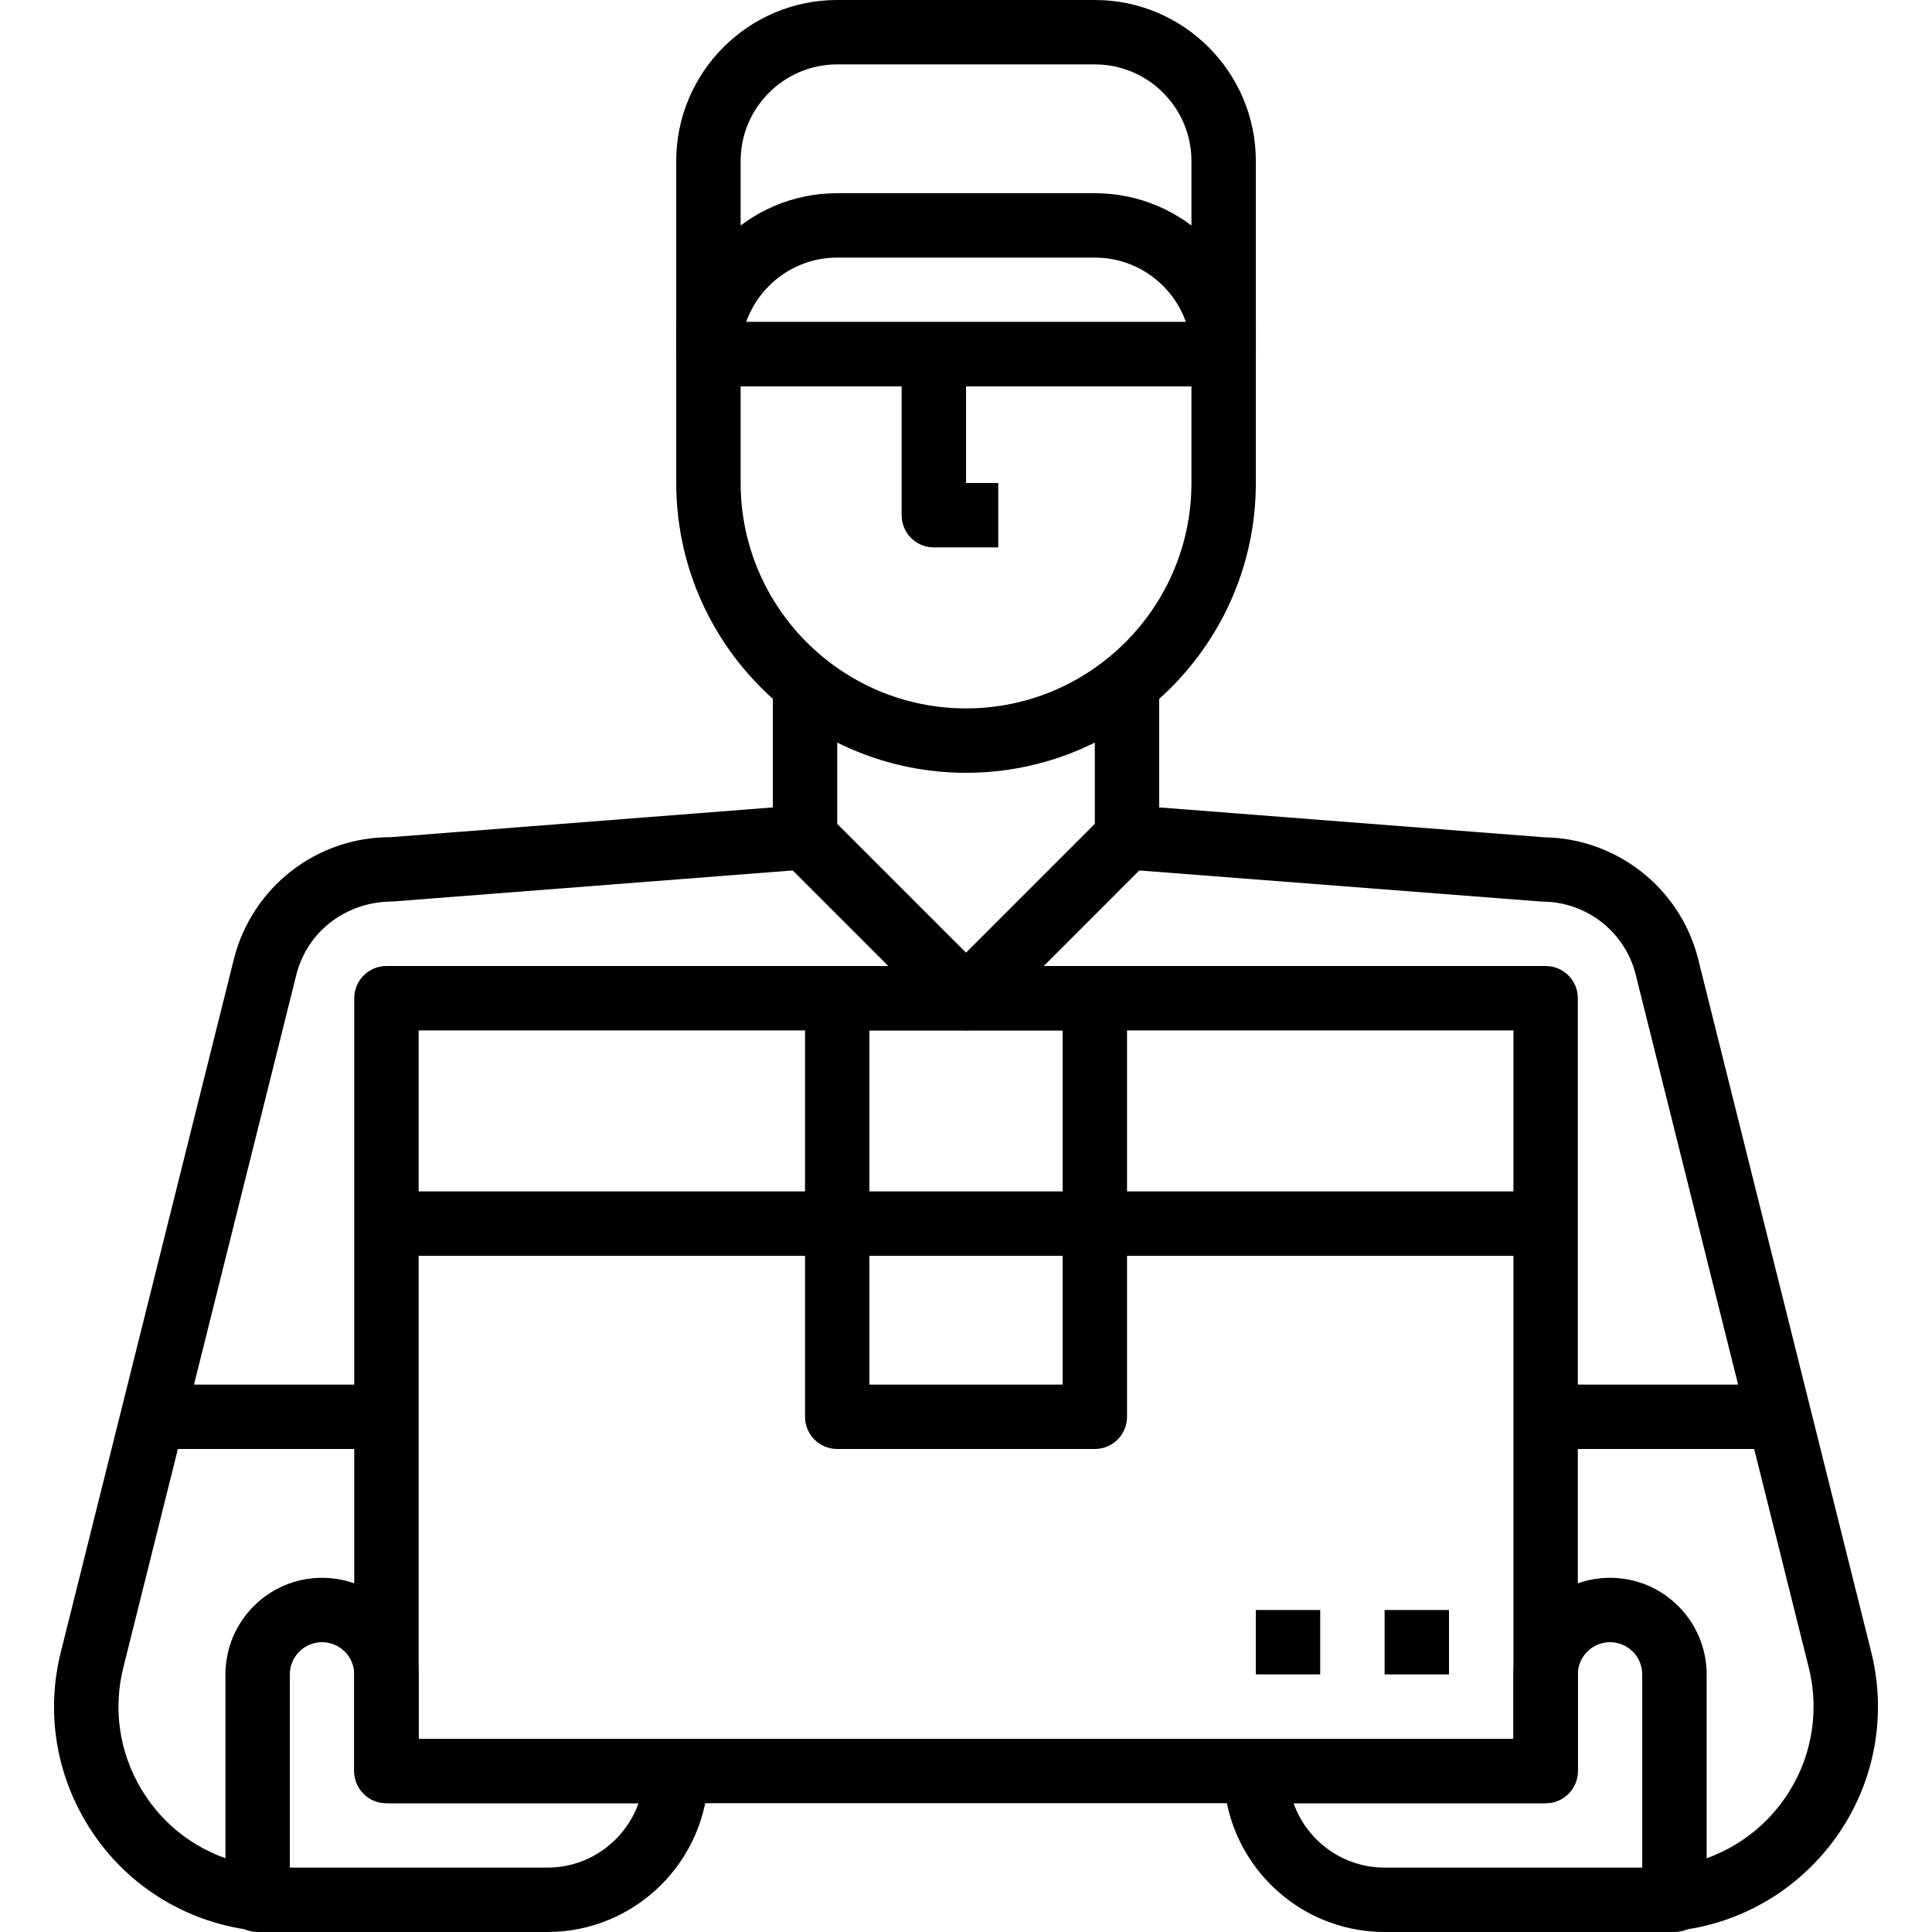
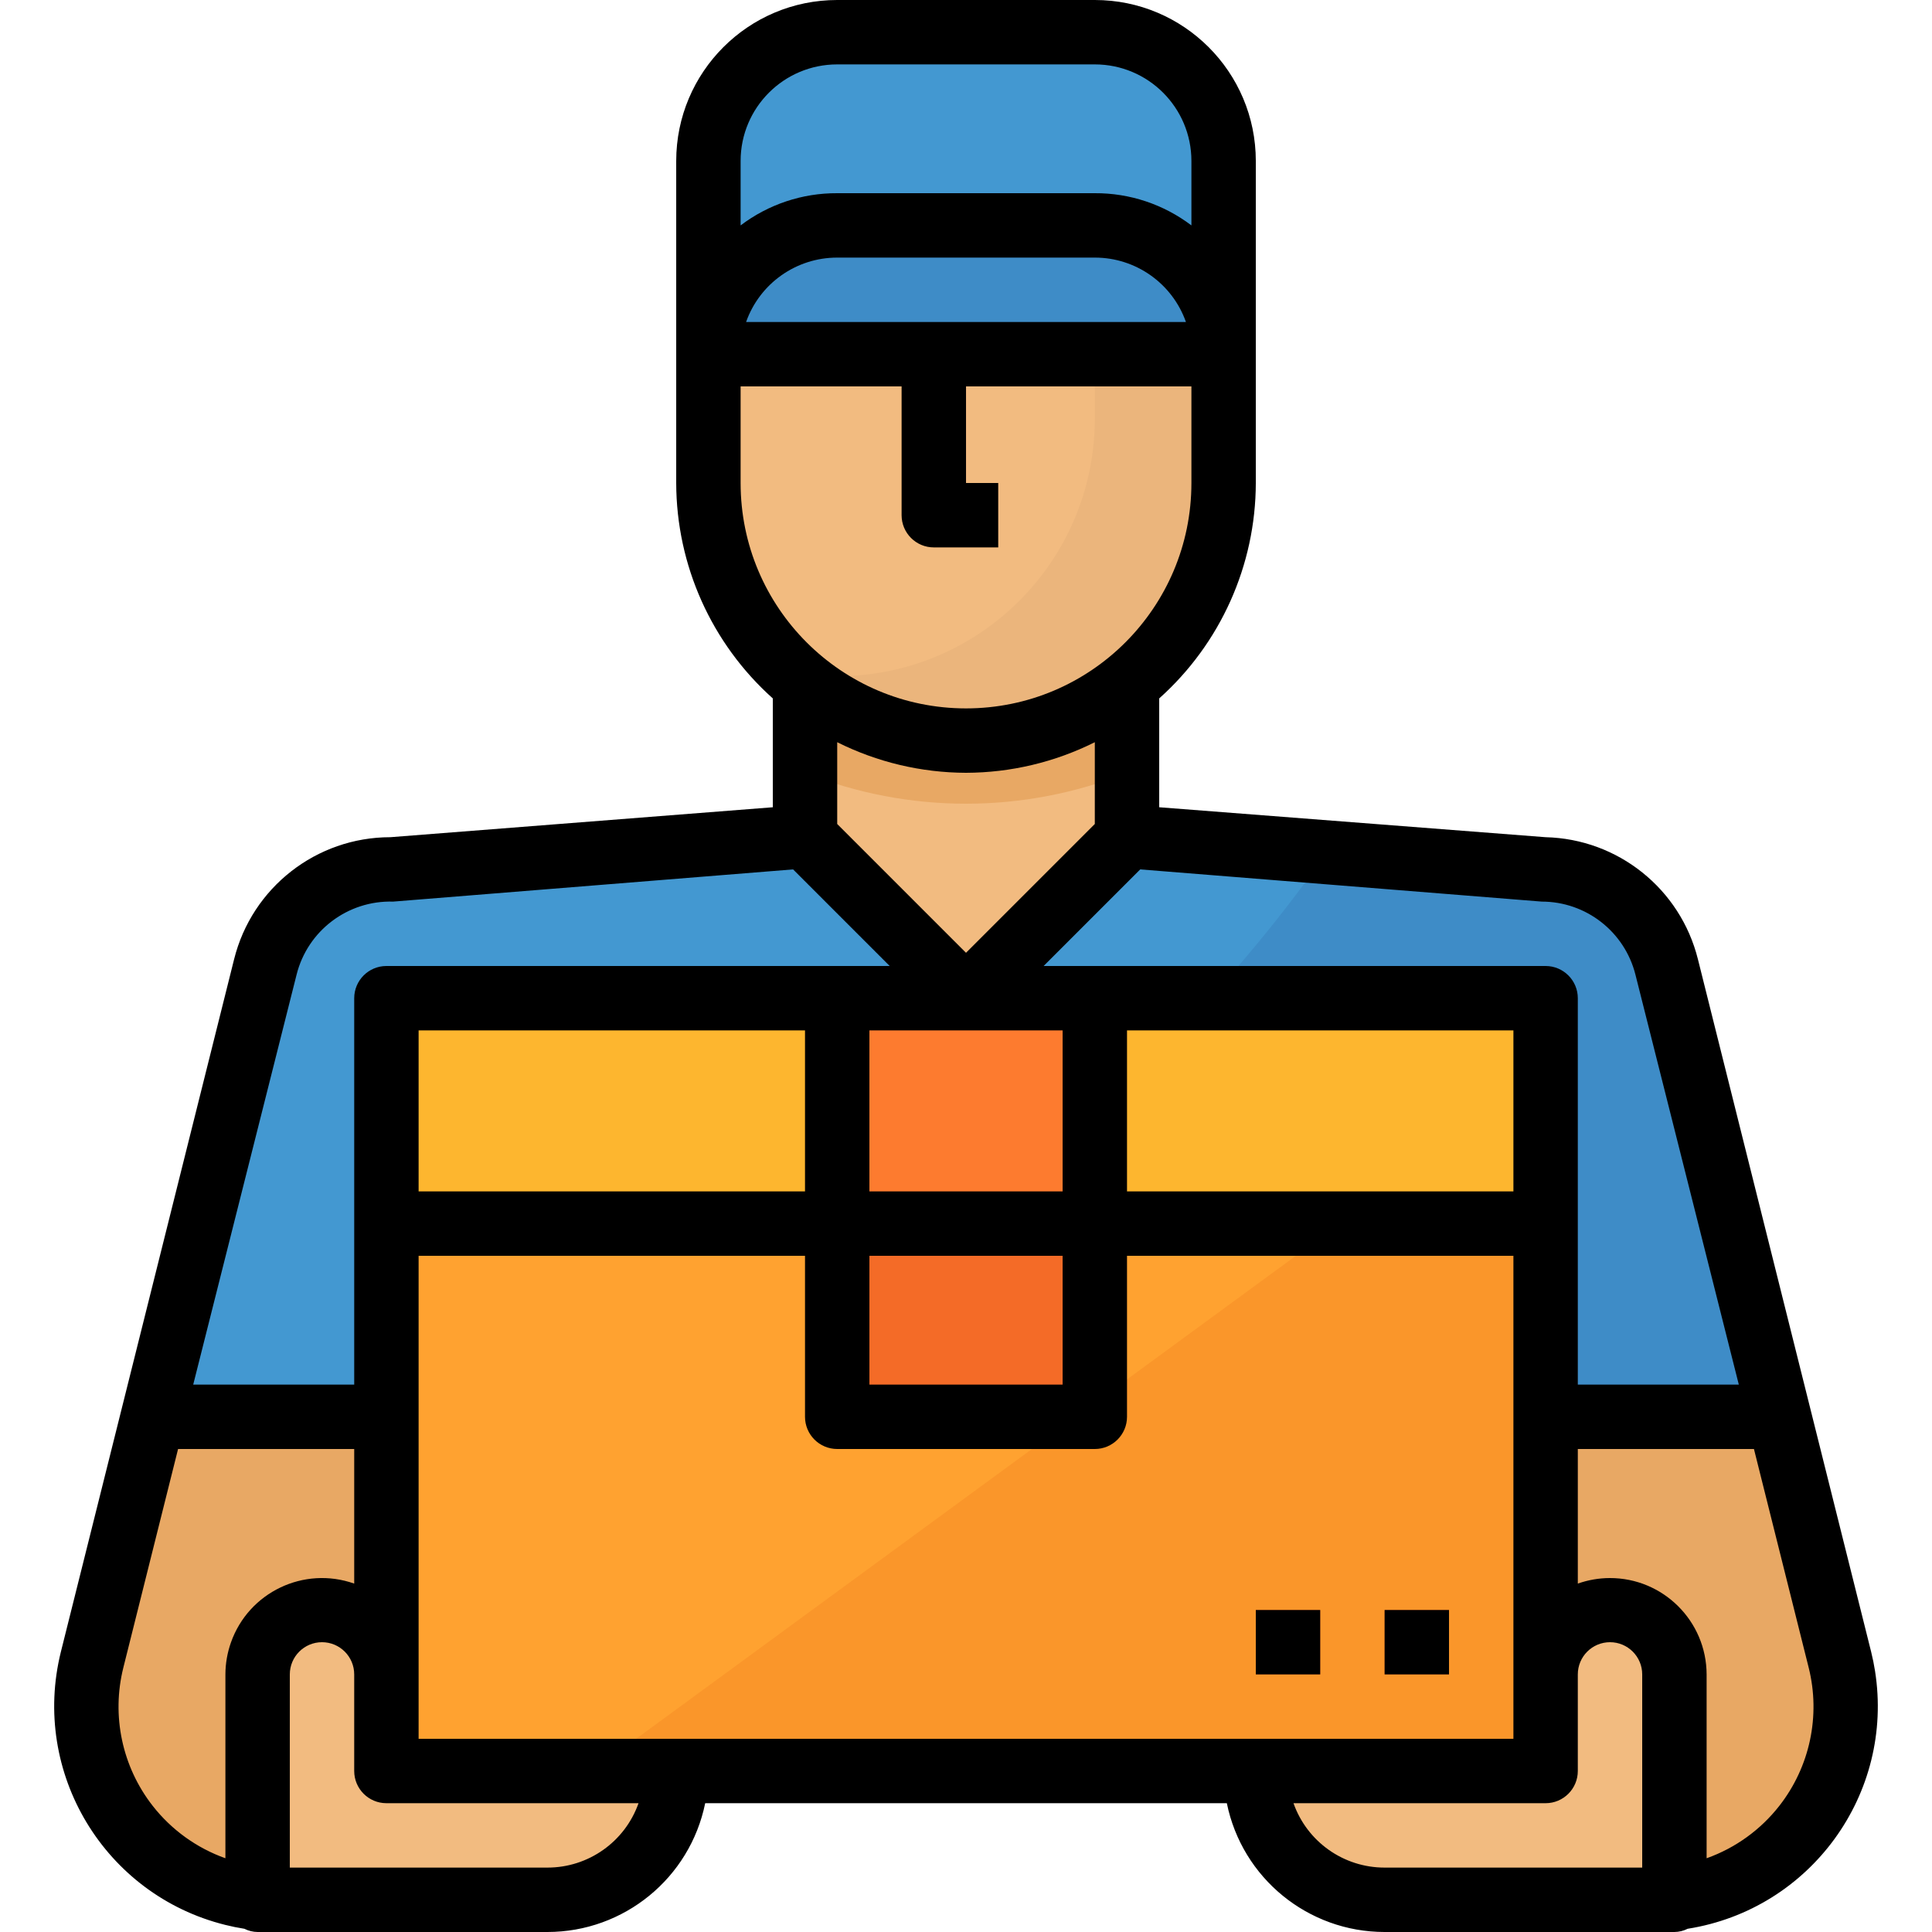
- <svg xmlns="http://www.w3.org/2000/svg" version="1.1" id="Capa_1" x="0px" y="0px" viewBox="0 0 512 512" style="enable-background:new 0 0 512 512;" xml:space="preserve" width="512px" height="512px" class="">
+ <svg xmlns="http://www.w3.org/2000/svg" version="1.1" id="Capa_1" x="0px" y="0px" viewBox="0 0 512 512" style="enable-background:new 0 0 512 512;" xml:space="preserve">
+   <path style="fill:#F2BB80;" d="M441.688,256c-3.9-15.095-17.519-25.626-33.109-25.6l-109.909-8.533V179.2h-85.333v42.667  L103.427,230.4c-15.59-0.026-29.21,10.505-33.109,25.6L40.536,375.467H471.47L441.688,256z" />
  <g>
-     <g>
-       <g>
-         <path d="M315.743,85.333V128c0,32.939-26.795,59.733-59.733,59.733S196.277,160.939,196.277,128V85.333H179.21V128    c0,42.342,34.458,76.8,76.8,76.8c42.351,0,76.8-34.458,76.8-76.8V85.333H315.743z" data-original="#000000" class="active-path" data-old_color="#F2F2F2" fill="#000000" />
-       </g>
-     </g>
-     <g>
-       <g>
-         <path d="M495.882,437.743l-45.926-183.876c-4.881-18.876-21.871-31.718-40.713-31.974l-102.042-7.919V179.2h-17.067v42.667    c0,4.454,3.43,8.158,7.876,8.508l110.592,8.559c0.017,0,0.034,0,0.051,0c11.674,0,21.862,7.893,24.772,19.132l45.909,183.825    c0.845,3.388,1.28,6.878,1.28,10.377c-0.009,23.526-19.149,42.667-42.675,42.667V512c32.93,0,59.733-26.795,59.742-59.733    C497.683,447.369,497.077,442.479,495.882,437.743z" data-original="#000000" class="active-path" data-old_color="#F2F2F2" fill="#000000" />
-       </g>
-     </g>
-     <g>
-       <g>
-         <path d="M204.81,179.2v34.773l-101.359,7.893c-0.034,0-0.06,0-0.085,0c-19.447,0-36.437,13.15-41.327,32.068L16.138,437.734    c-3.883,15.479-1.51,31.539,6.69,45.227c8.192,13.687,21.231,23.364,36.702,27.238c4.753,1.195,9.643,1.8,14.549,1.8v-17.067    c-3.499,0-6.989-0.435-10.385-1.289c-11.059-2.773-20.369-9.677-26.223-19.456c-5.854-9.779-7.552-21.248-4.779-32.316    l45.892-183.74c2.927-11.324,13.141-19.226,25.515-19.226l109.909-8.533c4.437-0.341,7.868-4.053,7.868-8.508V179.2H204.81z" data-original="#000000" class="active-path" data-old_color="#F2F2F2" fill="#000000" />
-       </g>
-     </g>
-     <g>
-       <g>
-         <path d="M290.143,0h-68.267C198.35,0,179.21,19.14,179.21,42.667v51.2c0,4.71,3.823,8.533,8.533,8.533h136.533    c4.71,0,8.533-3.823,8.533-8.533v-51.2C332.81,19.14,313.67,0,290.143,0z M315.743,85.333H196.277V42.667    c0-14.114,11.486-25.6,25.6-25.6h68.267c14.114,0,25.6,11.486,25.6,25.6V85.333z" data-original="#000000" class="active-path" data-old_color="#F2F2F2" fill="#000000" />
-       </g>
-     </g>
-     <g>
-       <g>
-         <path d="M290.143,51.2h-68.267c-23.526,0-42.667,19.14-42.667,42.667c0,4.71,3.823,8.533,8.533,8.533h136.533    c4.71,0,8.533-3.823,8.533-8.533C332.81,70.34,313.67,51.2,290.143,51.2z M197.744,85.333    c3.516-9.933,13.005-17.067,24.132-17.067h68.267c11.127,0,20.617,7.134,24.141,17.067H197.744z" data-original="#000000" class="active-path" data-old_color="#F2F2F2" fill="#000000" />
-       </g>
-     </g>
-     <g>
-       <g>
-         <path d="M256.01,128V93.867h-17.067v42.667c0,4.71,3.823,8.533,8.533,8.533h17.067V128H256.01z" data-original="#000000" class="active-path" data-old_color="#F2F2F2" fill="#000000" />
-       </g>
-     </g>
-     <g>
-       <g>
-         <path d="M179.21,460.8h-68.267v-17.067c0-14.114-11.486-25.6-25.6-25.6s-25.6,11.486-25.6,25.6v59.733    c0,4.719,3.823,8.533,8.533,8.533h76.8c23.526,0,42.667-19.14,42.667-42.667C187.743,464.614,183.92,460.8,179.21,460.8z     M145.077,494.933H76.81v-51.2c0-4.71,3.831-8.533,8.533-8.533s8.533,3.823,8.533,8.533v25.6c0,4.719,3.823,8.533,8.533,8.533    h66.807C165.693,487.799,156.204,494.933,145.077,494.933z" data-original="#000000" class="active-path" data-old_color="#F2F2F2" fill="#000000" />
-       </g>
-     </g>
-     <g>
-       <g>
-         <rect x="42.668" y="366.933" width="59.733" height="17.067" data-original="#000000" class="active-path" data-old_color="#F2F2F2" fill="#000000" />
-       </g>
-     </g>
-     <g>
-       <g>
-         <rect x="409.602" y="366.933" width="59.733" height="17.067" data-original="#000000" class="active-path" data-old_color="#F2F2F2" fill="#000000" />
-       </g>
-     </g>
-     <g>
-       <g>
-         <path d="M409.61,256h-307.2c-4.71,0-8.533,3.823-8.533,8.533v204.8c0,4.719,3.823,8.533,8.533,8.533h307.2    c4.71,0,8.533-3.814,8.533-8.533v-204.8C418.143,259.823,414.329,256,409.61,256z M401.077,460.8H110.943V273.067h290.133V460.8z" data-original="#000000" class="active-path" data-old_color="#F2F2F2" fill="#000000" />
-       </g>
-     </g>
-     <g>
-       <g>
-         <rect x="366.935" y="426.667" width="17.067" height="17.067" data-original="#000000" class="active-path" data-old_color="#F2F2F2" fill="#000000" />
-       </g>
-     </g>
-     <g>
-       <g>
-         <rect x="332.801" y="426.667" width="17.067" height="17.067" data-original="#000000" class="active-path" data-old_color="#F2F2F2" fill="#000000" />
-       </g>
-     </g>
-     <g>
-       <g>
-         <path d="M292.635,215.834l-36.625,36.634l-36.634-36.634L207.31,227.9l42.667,42.667c1.596,1.604,3.772,2.5,6.033,2.5    s4.437-0.896,6.033-2.5l42.658-42.667L292.635,215.834z" data-original="#000000" class="active-path" data-old_color="#F2F2F2" fill="#000000" />
-       </g>
-     </g>
-     <g>
-       <g>
-         <path d="M426.677,418.133c-14.114,0-25.6,11.486-25.6,25.6V460.8H332.81c-4.719,0-8.533,3.814-8.533,8.533    c0,23.526,19.14,42.667,42.667,42.667h76.8c4.71,0,8.533-3.814,8.533-8.533v-59.733    C452.277,429.619,440.791,418.133,426.677,418.133z M435.21,494.933h-68.267c-11.127,0-20.617-7.134-24.141-17.067h66.807    c4.719,0,8.533-3.814,8.533-8.533v-25.6c0-4.71,3.823-8.533,8.533-8.533s8.533,3.823,8.533,8.533V494.933z" data-original="#000000" class="active-path" data-old_color="#F2F2F2" fill="#000000" />
-       </g>
-     </g>
-     <g>
-       <g>
-         <rect x="102.401" y="315.733" width="307.2" height="17.067" data-original="#000000" class="active-path" data-old_color="#F2F2F2" fill="#000000" />
-       </g>
-     </g>
-     <g>
-       <g>
-         <path d="M290.143,256h-68.267c-4.71,0-8.533,3.823-8.533,8.533v110.933c0,4.719,3.823,8.533,8.533,8.533h68.267    c4.71,0,8.533-3.814,8.533-8.533V264.533C298.677,259.823,294.862,256,290.143,256z M281.61,366.933h-51.2v-93.867h51.2V366.933z" data-original="#000000" class="active-path" data-old_color="#F2F2F2" fill="#000000" />
-       </g>
-     </g>
+     <path style="fill:#E8A864;" d="M102.403,469.333v-25.6c0-9.429-7.637-17.067-17.067-17.067s-17.067,7.637-17.067,17.067v59.733   c1.929,0.128,3.874,0.128,5.803,0h70.997c18.85,0,34.133-15.283,34.133-34.133H102.403z" />
+     <path style="fill:#E8A864;" d="M426.67,426.667c-9.429,0-17.067,7.637-17.067,17.067v25.6h-76.8   c0,18.85,15.283,34.133,34.133,34.133h70.997c1.929,0.128,3.874,0.128,5.803,0v-59.733   C443.736,434.304,436.099,426.667,426.67,426.667z" />
+     <path style="fill:#E8A864;" d="M110.936,469.333l17.067-93.867H40.536l-16.128,64.341c-7.057,27.383,9.421,55.305,36.804,62.362   c2.321,0.597,4.676,1.033,7.057,1.297v-59.733c0-9.429,7.637-17.067,17.067-17.067s17.067,7.637,17.067,17.067v25.6H110.936z" />
  </g>
+   <path id="SVGCleanerId_0" style="fill:#E8A864;" d="M487.598,439.808l-16.128-64.341h-78.933l17.067,68.267  c0-9.429,7.637-17.067,17.067-17.067s17.067,7.637,17.067,17.067v59.733c28.1-3.157,48.316-28.501,45.158-56.602  C488.63,444.484,488.195,442.129,487.598,439.808z" />
+   <path style="fill:#E8A864;" d="M298.67,204.8L298.67,204.8c-27.392,10.923-57.941,10.923-85.333,0l0,0v-25.6h85.333V204.8z" />
+   <path style="fill:#4398D1;" d="M441.688,256c-3.9-15.095-17.519-25.626-33.109-25.6l-109.909-8.533l-42.667,42.667l-42.667-42.667  L103.427,230.4c-15.59-0.026-29.21,10.505-33.109,25.6L40.536,375.467H471.47L441.688,256z" />
+   <g>
+     <path style="fill:#F2BB80;" d="M102.403,443.733c0-9.429-7.637-17.067-17.067-17.067s-17.067,7.637-17.067,17.067v59.733   c1.929,0.128,3.874,0.128,5.803,0h70.997c18.85,0,34.133-15.283,34.133-34.133h-76.8V443.733z" />
+     <path style="fill:#F2BB80;" d="M426.67,426.667c-9.429,0-17.067,7.637-17.067,17.067v25.6h-76.8   c0,18.85,15.283,34.133,34.133,34.133h70.997c1.929,0.128,3.874,0.128,5.803,0v-59.733   C443.736,434.304,436.099,426.667,426.67,426.667z" />
+   </g>
+   <path style="fill:#E8A864;" d="M24.408,439.808c-7.057,27.383,9.421,55.305,36.804,62.362c2.321,0.597,4.676,1.033,7.057,1.297  v-59.733c0-9.429,7.637-17.067,17.067-17.067s17.067,7.637,17.067,17.067v25.6h8.533l17.067-93.867H40.536L24.408,439.808z" />
+   <g>
+     <path id="SVGCleanerId_0_1_" style="fill:#E8A864;" d="M487.598,439.808l-16.128-64.341h-78.933l17.067,68.267   c0-9.429,7.637-17.067,17.067-17.067s17.067,7.637,17.067,17.067v59.733c28.1-3.157,48.316-28.501,45.158-56.602   C488.63,444.484,488.195,442.129,487.598,439.808z" />
+   </g>
+   <path style="fill:#3E8CC7;" d="M471.47,375.467L441.688,256c-3.9-15.095-17.519-25.626-33.109-25.6l-57.003-4.437  c-54.784,77.995-129.707,123.307-193.451,149.504H471.47z" />
+   <rect x="102.403" y="264.533" style="fill:#FDB62F;" width="307.2" height="204.8" />
+   <rect id="SVGCleanerId_1" x="102.403" y="324.267" style="fill:#FFA230;" width="307.2" height="145.067" />
+   <g>
+     <rect id="SVGCleanerId_1_1_" x="102.403" y="324.267" style="fill:#FFA230;" width="307.2" height="145.067" />
+   </g>
+   <path style="fill:#F2BB80;" d="M187.736,85.333V128c0,37.7,30.566,68.267,68.267,68.267S324.27,165.7,324.27,128V85.333H187.736z" />
+   <path style="fill:#EBB57C;" d="M290.136,85.333v25.6c0,37.7-30.566,68.267-68.267,68.267c-4.087-0.026-8.175-0.393-12.203-1.109  c27.691,25.591,70.878,23.893,96.469-3.797c11.648-12.604,18.125-29.133,18.133-46.293V85.333H290.136z" />
+   <path style="fill:#4398D1;" d="M221.87,8.533h68.267c18.85,0,34.133,15.283,34.133,34.133v51.2l0,0H187.736l0,0v-51.2  C187.736,23.817,203.019,8.533,221.87,8.533z" />
+   <path style="fill:#3E8CC7;" d="M221.87,59.733h68.267c18.85,0,34.133,15.283,34.133,34.133l0,0l0,0H187.736l0,0l0,0  C187.736,75.017,203.019,59.733,221.87,59.733z" />
+   <path style="fill:#E8A864;" d="M264.536,145.067H247.47c-4.71,0-8.533-3.823-8.533-8.533V93.867h17.067V128h8.533V145.067z" />
+   <polygon style="fill:#FA962A;" points="156.931,469.333 409.603,469.333 409.603,324.267 355.075,324.267 " />
+   <g>
+     <rect x="366.936" y="426.667" style="fill:#F46B27;" width="17.067" height="17.067" />
+     <rect x="332.803" y="426.667" style="fill:#F46B27;" width="17.067" height="17.067" />
+   </g>
+   <rect x="221.87" y="264.533" style="fill:#FD7B2F;" width="68.267" height="59.733" />
+   <rect x="221.87" y="324.267" style="fill:#F46B27;" width="68.267" height="51.2" />
+   <path d="M103.427,221.867c-19.584,0.009-36.651,13.338-41.387,32.341L16.131,437.76c-7.945,32.017,11.571,64.418,43.588,72.363  c1.673,0.418,3.354,0.759,5.052,1.024c1.084,0.555,2.287,0.845,3.499,0.853h76.8c20.275,0,37.76-14.268,41.813-34.133h138.24  C329.176,497.732,346.661,512,366.936,512h76.8c1.22-0.009,2.415-0.299,3.499-0.853c32.58-5.154,54.818-35.746,49.664-68.335  c-0.265-1.698-0.614-3.388-1.024-5.052l-45.909-183.552c-4.642-18.637-21.163-31.872-40.363-32.341l0,0l-102.4-7.936v-28.843  c16.247-14.532,25.557-35.285,25.6-57.088V42.667C332.803,19.106,313.697,0,290.136,0H221.87c-23.561,0-42.667,19.106-42.667,42.667  V128c0.043,21.803,9.353,42.556,25.6,57.088v28.843L103.427,221.867z M78.595,258.304c2.918-11.674,13.577-19.729,25.6-19.371  l105.984-8.533l25.6,25.6H102.403c-4.71,0-8.533,3.823-8.533,8.533v102.4H51.203L78.595,258.304z M401.07,273.067v42.667h-102.4  v-42.667H401.07z M179.203,460.8h-68.267v-128h102.4v42.667c0,4.71,3.823,8.533,8.533,8.533h68.267c4.71,0,8.533-3.823,8.533-8.533  V332.8h102.4v128H179.203z M110.936,315.733v-42.667h102.4v42.667H110.936z M230.403,332.8h51.2v34.133h-51.2V332.8z   M281.603,315.733h-51.2v-42.667h51.2V315.733z M40.451,478.549c-8.09-10.359-10.948-23.859-7.765-36.608L47.192,384H93.87v35.669  c-13.329-4.71-27.955,2.27-32.666,15.599c-0.964,2.722-1.459,5.581-1.468,8.465v48.725  C52.125,489.745,45.434,484.924,40.451,478.549z M145.07,494.933H76.803v-51.2c0-4.71,3.823-8.533,8.533-8.533  c4.71,0,8.533,3.823,8.533,8.533v25.6c0,4.71,3.823,8.533,8.533,8.533h66.816C165.601,488.098,155.924,494.942,145.07,494.933z   M435.203,494.933h-68.267c-10.854,0.009-20.531-6.835-24.149-17.067h66.816c4.71,0,8.533-3.823,8.533-8.533v-25.6  c0-4.71,3.823-8.533,8.533-8.533s8.533,3.823,8.533,8.533V494.933z M471.555,478.549c-4.983,6.374-11.665,11.196-19.285,13.909  v-48.725c-0.043-14.14-11.537-25.566-25.668-25.532c-2.884,0.009-5.743,0.503-8.465,1.468V384h46.677l14.507,57.941  C482.512,454.69,479.645,468.19,471.555,478.549z M408.579,238.933c11.742,0,21.973,7.987,24.832,19.371l27.392,108.629h-42.667  v-102.4c0-4.71-3.823-8.533-8.533-8.533H276.568l25.6-25.6L408.579,238.933z M197.72,85.333  c3.618-10.231,13.295-17.075,24.149-17.067h68.267c10.854-0.009,20.531,6.835,24.149,17.067H197.72z M221.87,17.067h68.267  c14.14,0,25.6,11.46,25.6,25.6v17.067c-7.364-5.581-16.358-8.585-25.6-8.533H221.87c-9.242-0.051-18.236,2.953-25.6,8.533V42.667  C196.27,28.527,207.73,17.067,221.87,17.067z M196.27,128v-25.6h42.667v34.133c0,4.71,3.823,8.533,8.533,8.533h17.067V128h-8.533  v-25.6h59.733V128c0,32.99-26.743,59.733-59.733,59.733S196.27,160.99,196.27,128z M256.003,204.8  c11.853-0.034,23.535-2.807,34.133-8.107v21.675l-34.133,34.133l-34.133-34.133v-21.675  C232.468,201.993,244.159,204.766,256.003,204.8z" />
+   <rect x="366.936" y="426.667" width="17.067" height="17.067" />
+   <rect x="332.803" y="426.667" width="17.067" height="17.067" />
+   <g>
+ </g>
+   <g>
+ </g>
+   <g>
+ </g>
+   <g>
+ </g>
+   <g>
+ </g>
+   <g>
+ </g>
+   <g>
+ </g>
+   <g>
+ </g>
+   <g>
+ </g>
+   <g>
+ </g>
+   <g>
+ </g>
+   <g>
+ </g>
+   <g>
+ </g>
+   <g>
+ </g>
+   <g>
+ </g>
</svg>
